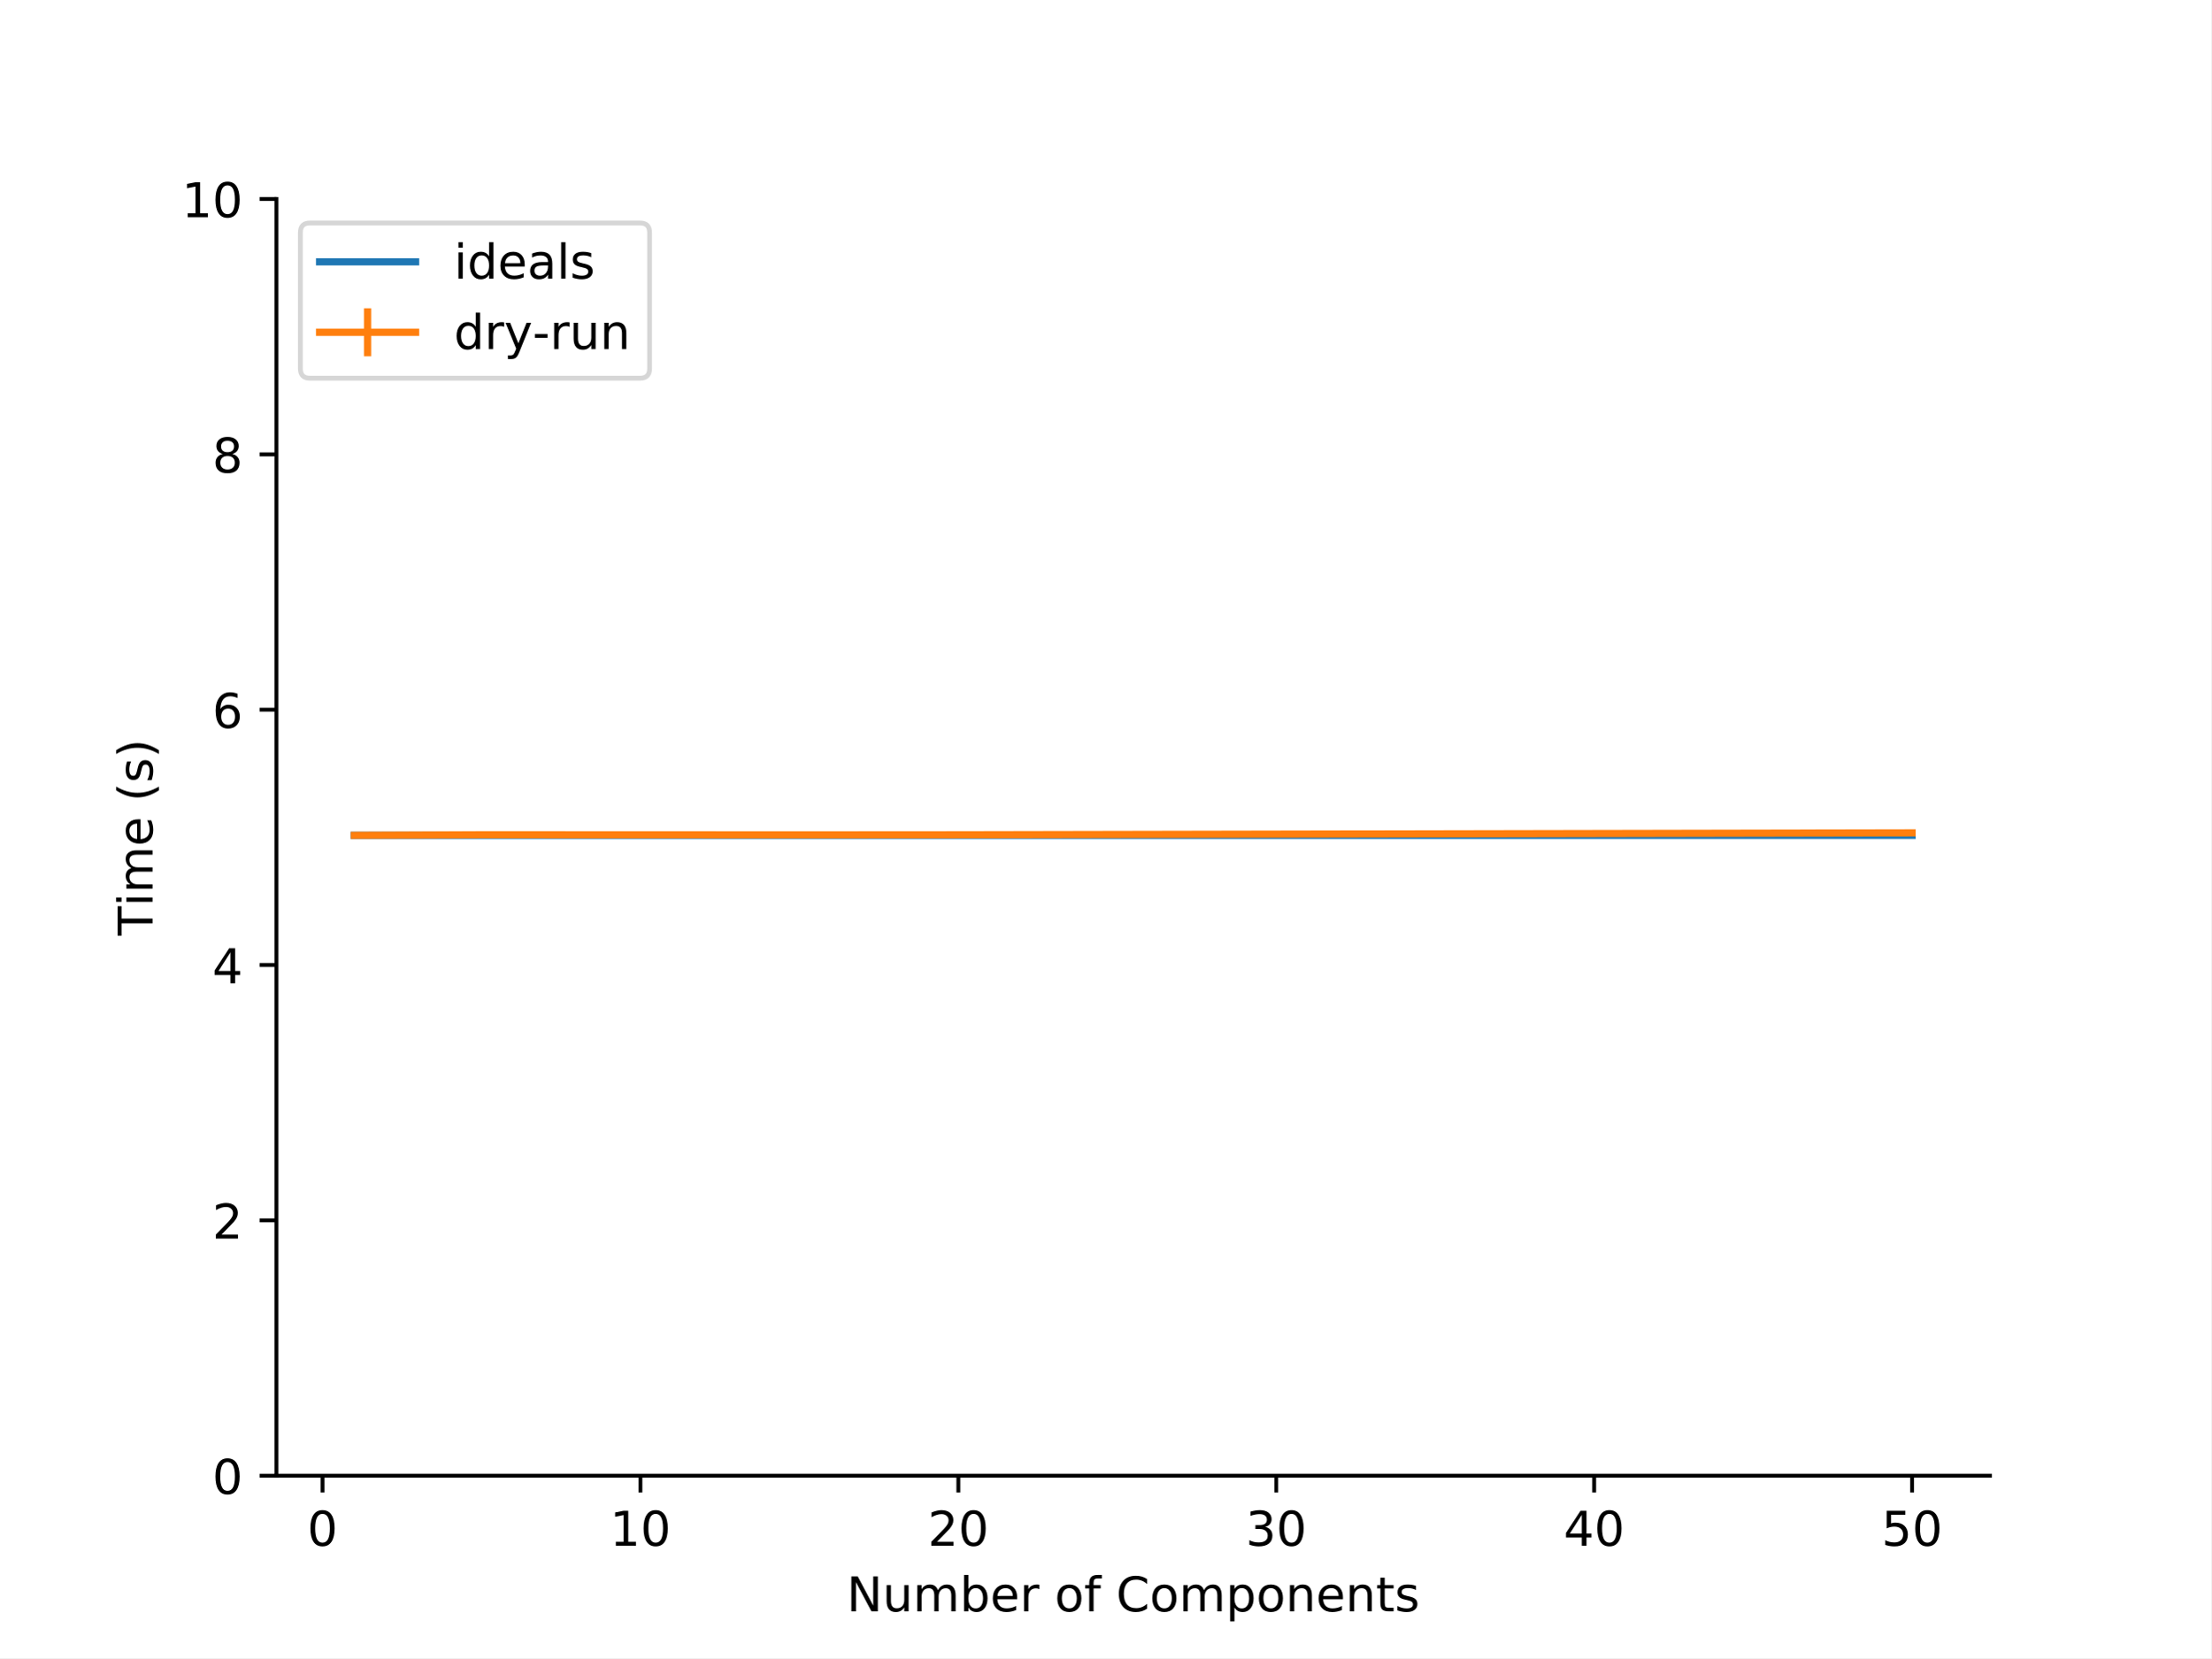
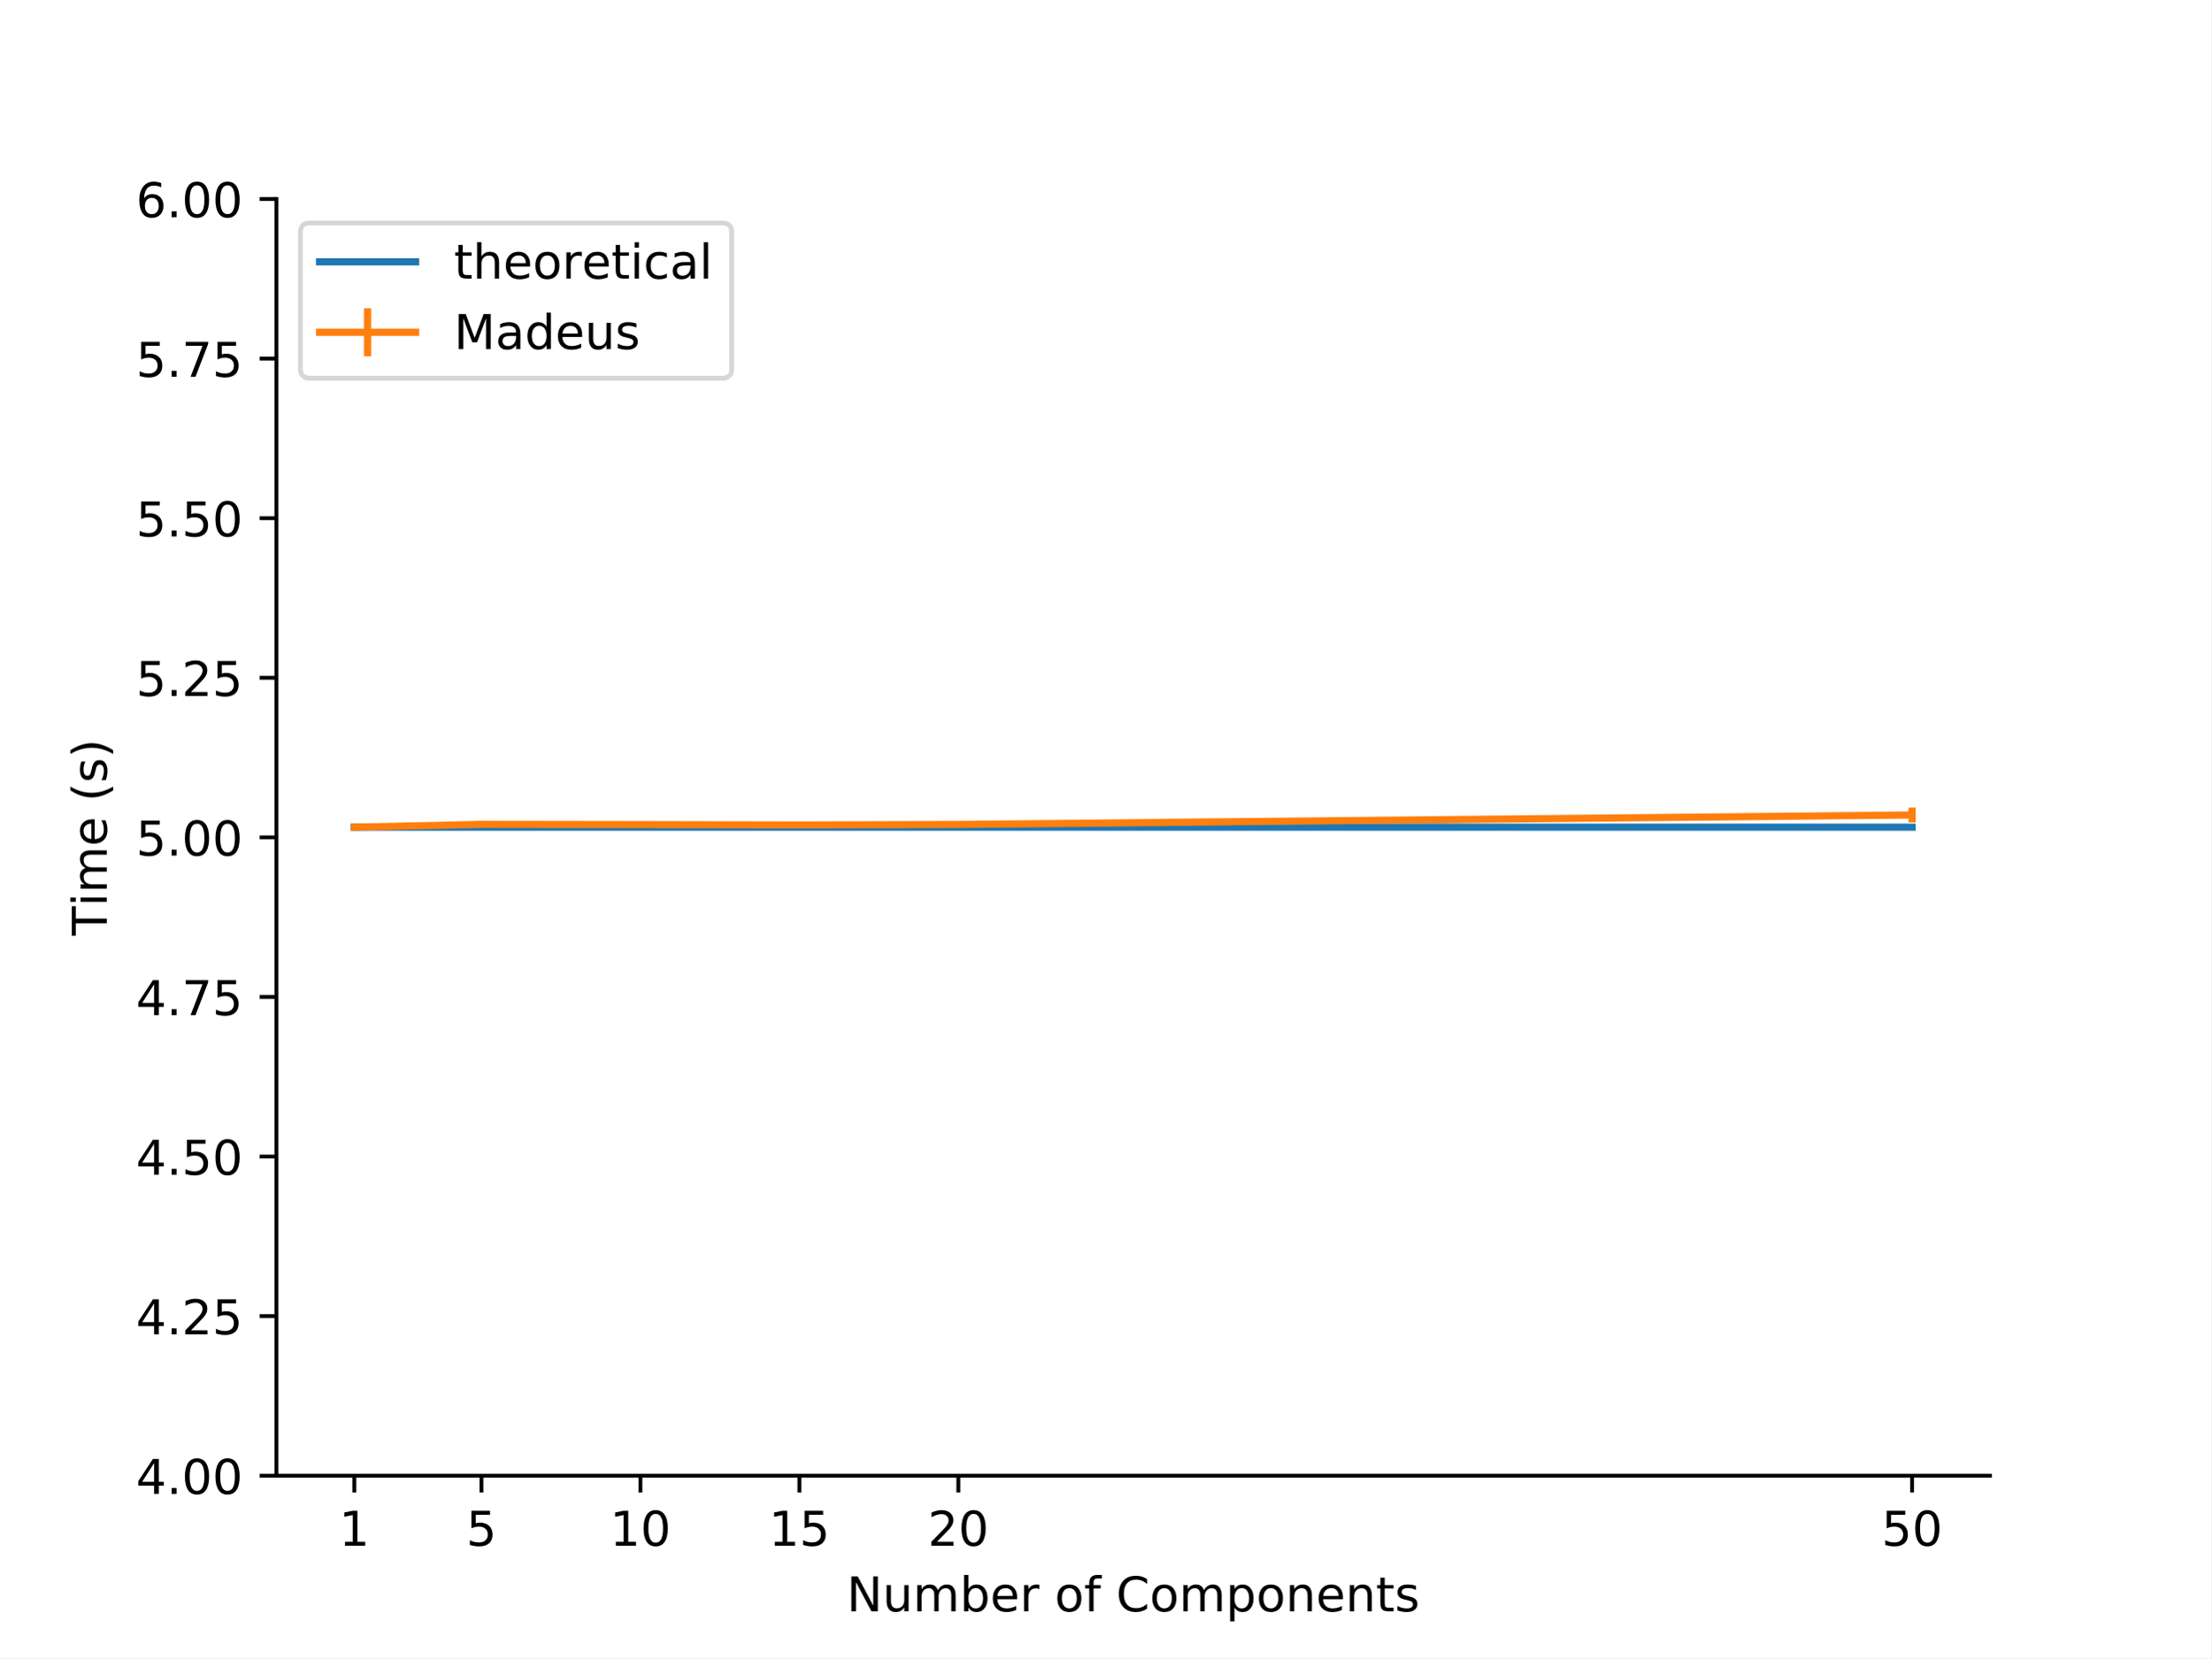
<svg xmlns="http://www.w3.org/2000/svg" xmlns:xlink="http://www.w3.org/1999/xlink" height="345.6pt" version="1.1" viewBox="0 0 460.8 345.6" width="460.8pt">
  <defs>
    <style type="text/css">
*{stroke-linecap:butt;stroke-linejoin:round;}
  </style>
  </defs>
  <g id="figure_1">
    <g id="patch_1">
      <path d="M 0 345.6  L 460.8 345.6  L 460.8 0  L 0 0  z " style="fill:#ffffff;" />
    </g>
    <g id="axes_1">
      <g id="patch_2">
        <path d="M 57.6 307.584  L 414.72 307.584  L 414.72 41.472  L 57.6 41.472  z " style="fill:#ffffff;" />
      </g>
      <g id="matplotlib.axis_1">
        <g id="xtick_1">
          <g id="line2d_1">
            <defs>
-               <path d="M 0 0  L 0 3.5  " id="mac44744659" style="stroke:#000000;stroke-width:0.8;" />
-             </defs>
-             <g>
-               <use style="stroke:#000000;stroke-width:0.8;" x="67.207" xlink:href="#mac44744659" y="307.584" />
+               <path d="M 0 0  L 0 3.5  " id="m9efa663e7c" style="stroke:#000000;stroke-width:0.8;" />
+             </defs>
+             <g>
+               <use style="stroke:#000000;stroke-width:0.8;" x="73.833" xlink:href="#m9efa663e7c" y="307.584" />
            </g>
          </g>
          <g id="text_1">
            <defs>
-               <path d="M 31.781 66.406  Q 24.172 66.406 20.328 58.906  Q 16.5 51.422 16.5 36.375  Q 16.5 21.391 20.328 13.891  Q 24.172 6.391 31.781 6.391  Q 39.453 6.391 43.281 13.891  Q 47.125 21.391 47.125 36.375  Q 47.125 51.422 43.281 58.906  Q 39.453 66.406 31.781 66.406  z M 31.781 74.219  Q 44.047 74.219 50.516 64.516  Q 56.984 54.828 56.984 36.375  Q 56.984 17.969 50.516 8.266  Q 44.047 -1.422 31.781 -1.422  Q 19.531 -1.422 13.062 8.266  Q 6.594 17.969 6.594 36.375  Q 6.594 54.828 13.062 64.516  Q 19.531 74.219 31.781 74.219  z " id="DejaVuSans-48" />
-             </defs>
-             <g transform="translate(64.02587 322.1824)scale(0.1 -0.1)">
-               <use xlink:href="#DejaVuSans-48" />
+               <path d="M 12.406 8.297  L 28.516 8.297  L 28.516 63.922  L 10.984 60.406  L 10.984 69.391  L 28.422 72.906  L 38.281 72.906  L 38.281 8.297  L 54.391 8.297  L 54.391 0  L 12.406 0  z " id="DejaVuSans-49" />
+             </defs>
+             <g transform="translate(70.65148 322.1824)scale(0.1 -0.1)">
+               <use xlink:href="#DejaVuSans-49" />
            </g>
          </g>
        </g>
        <g id="xtick_2">
          <g id="line2d_2">
            <g>
-               <use style="stroke:#000000;stroke-width:0.8;" x="133.463" xlink:href="#mac44744659" y="307.584" />
+               <use style="stroke:#000000;stroke-width:0.8;" x="100.335" xlink:href="#m9efa663e7c" y="307.584" />
            </g>
          </g>
          <g id="text_2">
            <defs>
-               <path d="M 12.406 8.297  L 28.516 8.297  L 28.516 63.922  L 10.984 60.406  L 10.984 69.391  L 28.422 72.906  L 38.281 72.906  L 38.281 8.297  L 54.391 8.297  L 54.391 0  L 12.406 0  z " id="DejaVuSans-49" />
+               <path d="M 10.797 72.906  L 49.516 72.906  L 49.516 64.594  L 19.828 64.594  L 19.828 46.734  Q 21.969 47.469 24.109 47.828  Q 26.266 48.188 28.422 48.188  Q 40.625 48.188 47.75 41.5  Q 54.891 34.812 54.891 23.391  Q 54.891 11.625 47.562 5.094  Q 40.234 -1.422 26.906 -1.422  Q 22.312 -1.422 17.547 -0.641  Q 12.797 0.141 7.719 1.703  L 7.719 11.625  Q 12.109 9.234 16.797 8.062  Q 21.484 6.891 26.703 6.891  Q 35.156 6.891 40.078 11.328  Q 45.016 15.766 45.016 23.391  Q 45.016 31 40.078 35.438  Q 35.156 39.891 26.703 39.891  Q 22.75 39.891 18.812 39.016  Q 14.891 38.141 10.797 36.281  z " id="DejaVuSans-53" />
+             </defs>
+             <g transform="translate(97.15389 322.1824)scale(0.1 -0.1)">
+               <use xlink:href="#DejaVuSans-53" />
+             </g>
+           </g>
+         </g>
+         <g id="xtick_3">
+           <g id="line2d_3">
+             <g>
+               <use style="stroke:#000000;stroke-width:0.8;" x="133.463" xlink:href="#m9efa663e7c" y="307.584" />
+             </g>
+           </g>
+           <g id="text_3">
+             <defs>
+               <path d="M 31.781 66.406  Q 24.172 66.406 20.328 58.906  Q 16.5 51.422 16.5 36.375  Q 16.5 21.391 20.328 13.891  Q 24.172 6.391 31.781 6.391  Q 39.453 6.391 43.281 13.891  Q 47.125 21.391 47.125 36.375  Q 47.125 51.422 43.281 58.906  Q 39.453 66.406 31.781 66.406  z M 31.781 74.219  Q 44.047 74.219 50.516 64.516  Q 56.984 54.828 56.984 36.375  Q 56.984 17.969 50.516 8.266  Q 44.047 -1.422 31.781 -1.422  Q 19.531 -1.422 13.062 8.266  Q 6.594 17.969 6.594 36.375  Q 6.594 54.828 13.062 64.516  Q 19.531 74.219 31.781 74.219  z " id="DejaVuSans-48" />
            </defs>
            <g transform="translate(127.1007 322.1824)scale(0.1 -0.1)">
              <use xlink:href="#DejaVuSans-49" />
              <use x="63.623" xlink:href="#DejaVuSans-48" />
            </g>
          </g>
        </g>
-         <g id="xtick_3">
-           <g id="line2d_3">
-             <g>
-               <use style="stroke:#000000;stroke-width:0.8;" x="199.719" xlink:href="#mac44744659" y="307.584" />
-             </g>
-           </g>
-           <g id="text_3">
+         <g id="xtick_4">
+           <g id="line2d_4">
+             <g>
+               <use style="stroke:#000000;stroke-width:0.8;" x="166.591" xlink:href="#m9efa663e7c" y="307.584" />
+             </g>
+           </g>
+           <g id="text_4">
+             <g transform="translate(160.2287 322.1824)scale(0.1 -0.1)">
+               <use xlink:href="#DejaVuSans-49" />
+               <use x="63.623" xlink:href="#DejaVuSans-53" />
+             </g>
+           </g>
+         </g>
+         <g id="xtick_5">
+           <g id="line2d_5">
+             <g>
+               <use style="stroke:#000000;stroke-width:0.8;" x="199.719" xlink:href="#m9efa663e7c" y="307.584" />
+             </g>
+           </g>
+           <g id="text_5">
            <defs>
              <path d="M 19.188 8.297  L 53.609 8.297  L 53.609 0  L 7.328 0  L 7.328 8.297  Q 12.938 14.109 22.625 23.891  Q 32.328 33.688 34.812 36.531  Q 39.547 41.844 41.422 45.531  Q 43.312 49.219 43.312 52.781  Q 43.312 58.594 39.234 62.25  Q 35.156 65.922 28.609 65.922  Q 23.969 65.922 18.812 64.312  Q 13.672 62.703 7.812 59.422  L 7.812 69.391  Q 13.766 71.781 18.938 73  Q 24.125 74.219 28.422 74.219  Q 39.75 74.219 46.484 68.547  Q 53.219 62.891 53.219 53.422  Q 53.219 48.922 51.531 44.891  Q 49.859 40.875 45.406 35.406  Q 44.188 33.984 37.641 27.219  Q 31.109 20.453 19.188 8.297  z " id="DejaVuSans-50" />
            </defs>
            <g transform="translate(193.3567 322.1824)scale(0.1 -0.1)">
              <use xlink:href="#DejaVuSans-50" />
              <use x="63.623" xlink:href="#DejaVuSans-48" />
            </g>
          </g>
        </g>
-         <g id="xtick_4">
-           <g id="line2d_4">
-             <g>
-               <use style="stroke:#000000;stroke-width:0.8;" x="265.975" xlink:href="#mac44744659" y="307.584" />
-             </g>
-           </g>
-           <g id="text_4">
-             <defs>
-               <path d="M 40.578 39.312  Q 47.656 37.797 51.625 33  Q 55.609 28.219 55.609 21.188  Q 55.609 10.406 48.188 4.484  Q 40.766 -1.422 27.094 -1.422  Q 22.516 -1.422 17.656 -0.516  Q 12.797 0.391 7.625 2.203  L 7.625 11.719  Q 11.719 9.328 16.594 8.109  Q 21.484 6.891 26.812 6.891  Q 36.078 6.891 40.938 10.547  Q 45.797 14.203 45.797 21.188  Q 45.797 27.641 41.281 31.266  Q 36.766 34.906 28.719 34.906  L 20.219 34.906  L 20.219 43.016  L 29.109 43.016  Q 36.375 43.016 40.234 45.922  Q 44.094 48.828 44.094 54.297  Q 44.094 59.906 40.109 62.906  Q 36.141 65.922 28.719 65.922  Q 24.656 65.922 20.016 65.031  Q 15.375 64.156 9.812 62.312  L 9.812 71.094  Q 15.438 72.656 20.344 73.438  Q 25.25 74.219 29.594 74.219  Q 40.828 74.219 47.359 69.109  Q 53.906 64.016 53.906 55.328  Q 53.906 49.266 50.438 45.094  Q 46.969 40.922 40.578 39.312  z " id="DejaVuSans-51" />
-             </defs>
-             <g transform="translate(259.6127 322.1824)scale(0.1 -0.1)">
-               <use xlink:href="#DejaVuSans-51" />
-               <use x="63.623" xlink:href="#DejaVuSans-48" />
-             </g>
-           </g>
-         </g>
-         <g id="xtick_5">
-           <g id="line2d_5">
-             <g>
-               <use style="stroke:#000000;stroke-width:0.8;" x="332.231" xlink:href="#mac44744659" y="307.584" />
-             </g>
-           </g>
-           <g id="text_5">
-             <defs>
-               <path d="M 37.797 64.312  L 12.891 25.391  L 37.797 25.391  z M 35.203 72.906  L 47.609 72.906  L 47.609 25.391  L 58.016 25.391  L 58.016 17.188  L 47.609 17.188  L 47.609 0  L 37.797 0  L 37.797 17.188  L 4.891 17.188  L 4.891 26.703  z " id="DejaVuSans-52" />
-             </defs>
-             <g transform="translate(325.8687 322.1824)scale(0.1 -0.1)">
-               <use xlink:href="#DejaVuSans-52" />
-               <use x="63.623" xlink:href="#DejaVuSans-48" />
-             </g>
-           </g>
-         </g>
        <g id="xtick_6">
          <g id="line2d_6">
            <g>
-               <use style="stroke:#000000;stroke-width:0.8;" x="398.487" xlink:href="#mac44744659" y="307.584" />
+               <use style="stroke:#000000;stroke-width:0.8;" x="398.487" xlink:href="#m9efa663e7c" y="307.584" />
            </g>
          </g>
          <g id="text_6">
-             <defs>
-               <path d="M 10.797 72.906  L 49.516 72.906  L 49.516 64.594  L 19.828 64.594  L 19.828 46.734  Q 21.969 47.469 24.109 47.828  Q 26.266 48.188 28.422 48.188  Q 40.625 48.188 47.75 41.5  Q 54.891 34.812 54.891 23.391  Q 54.891 11.625 47.562 5.094  Q 40.234 -1.422 26.906 -1.422  Q 22.312 -1.422 17.547 -0.641  Q 12.797 0.141 7.719 1.703  L 7.719 11.625  Q 12.109 9.234 16.797 8.062  Q 21.484 6.891 26.703 6.891  Q 35.156 6.891 40.078 11.328  Q 45.016 15.766 45.016 23.391  Q 45.016 31 40.078 35.438  Q 35.156 39.891 26.703 39.891  Q 22.75 39.891 18.812 39.016  Q 14.891 38.141 10.797 36.281  z " id="DejaVuSans-53" />
-             </defs>
            <g transform="translate(392.1248 322.1824)scale(0.1 -0.1)">
              <use xlink:href="#DejaVuSans-53" />
              <use x="63.623" xlink:href="#DejaVuSans-48" />
            </g>
          </g>
        </g>
        <g id="text_7">
          <defs>
            <path d="M 9.812 72.906  L 23.094 72.906  L 55.422 11.922  L 55.422 72.906  L 64.984 72.906  L 64.984 0  L 51.703 0  L 19.391 60.984  L 19.391 0  L 9.812 0  z " id="DejaVuSans-78" />
            <path d="M 8.5 21.578  L 8.5 54.688  L 17.484 54.688  L 17.484 21.922  Q 17.484 14.156 20.5 10.266  Q 23.531 6.391 29.594 6.391  Q 36.859 6.391 41.078 11.031  Q 45.312 15.672 45.312 23.688  L 45.312 54.688  L 54.297 54.688  L 54.297 0  L 45.312 0  L 45.312 8.406  Q 42.047 3.422 37.719 1  Q 33.406 -1.422 27.688 -1.422  Q 18.266 -1.422 13.375 4.438  Q 8.5 10.297 8.5 21.578  z M 31.109 56  z " id="DejaVuSans-117" />
            <path d="M 52 44.188  Q 55.375 50.25 60.062 53.125  Q 64.75 56 71.094 56  Q 79.641 56 84.281 50.016  Q 88.922 44.047 88.922 33.016  L 88.922 0  L 79.891 0  L 79.891 32.719  Q 79.891 40.578 77.094 44.375  Q 74.312 48.188 68.609 48.188  Q 61.625 48.188 57.562 43.547  Q 53.516 38.922 53.516 30.906  L 53.516 0  L 44.484 0  L 44.484 32.719  Q 44.484 40.625 41.703 44.406  Q 38.922 48.188 33.109 48.188  Q 26.219 48.188 22.156 43.531  Q 18.109 38.875 18.109 30.906  L 18.109 0  L 9.078 0  L 9.078 54.688  L 18.109 54.688  L 18.109 46.188  Q 21.188 51.219 25.484 53.609  Q 29.781 56 35.688 56  Q 41.656 56 45.828 52.969  Q 50 49.953 52 44.188  z " id="DejaVuSans-109" />
            <path d="M 48.688 27.297  Q 48.688 37.203 44.609 42.844  Q 40.531 48.484 33.406 48.484  Q 26.266 48.484 22.188 42.844  Q 18.109 37.203 18.109 27.297  Q 18.109 17.391 22.188 11.75  Q 26.266 6.109 33.406 6.109  Q 40.531 6.109 44.609 11.75  Q 48.688 17.391 48.688 27.297  z M 18.109 46.391  Q 20.953 51.266 25.266 53.625  Q 29.594 56 35.594 56  Q 45.562 56 51.781 48.094  Q 58.016 40.188 58.016 27.297  Q 58.016 14.406 51.781 6.484  Q 45.562 -1.422 35.594 -1.422  Q 29.594 -1.422 25.266 0.953  Q 20.953 3.328 18.109 8.203  L 18.109 0  L 9.078 0  L 9.078 75.984  L 18.109 75.984  z " id="DejaVuSans-98" />
            <path d="M 56.203 29.594  L 56.203 25.203  L 14.891 25.203  Q 15.484 15.922 20.484 11.062  Q 25.484 6.203 34.422 6.203  Q 39.594 6.203 44.453 7.469  Q 49.312 8.734 54.109 11.281  L 54.109 2.781  Q 49.266 0.734 44.188 -0.344  Q 39.109 -1.422 33.891 -1.422  Q 20.797 -1.422 13.156 6.188  Q 5.516 13.812 5.516 26.812  Q 5.516 40.234 12.766 48.109  Q 20.016 56 32.328 56  Q 43.359 56 49.781 48.891  Q 56.203 41.797 56.203 29.594  z M 47.219 32.234  Q 47.125 39.594 43.094 43.984  Q 39.062 48.391 32.422 48.391  Q 24.906 48.391 20.391 44.141  Q 15.875 39.891 15.188 32.172  z " id="DejaVuSans-101" />
            <path d="M 41.109 46.297  Q 39.594 47.172 37.812 47.578  Q 36.031 48 33.891 48  Q 26.266 48 22.188 43.047  Q 18.109 38.094 18.109 28.812  L 18.109 0  L 9.078 0  L 9.078 54.688  L 18.109 54.688  L 18.109 46.188  Q 20.953 51.172 25.484 53.578  Q 30.031 56 36.531 56  Q 37.453 56 38.578 55.875  Q 39.703 55.766 41.062 55.516  z " id="DejaVuSans-114" />
            <path id="DejaVuSans-32" />
            <path d="M 30.609 48.391  Q 23.391 48.391 19.188 42.75  Q 14.984 37.109 14.984 27.297  Q 14.984 17.484 19.156 11.844  Q 23.344 6.203 30.609 6.203  Q 37.797 6.203 41.984 11.859  Q 46.188 17.531 46.188 27.297  Q 46.188 37.016 41.984 42.703  Q 37.797 48.391 30.609 48.391  z M 30.609 56  Q 42.328 56 49.016 48.375  Q 55.719 40.766 55.719 27.297  Q 55.719 13.875 49.016 6.219  Q 42.328 -1.422 30.609 -1.422  Q 18.844 -1.422 12.172 6.219  Q 5.516 13.875 5.516 27.297  Q 5.516 40.766 12.172 48.375  Q 18.844 56 30.609 56  z " id="DejaVuSans-111" />
            <path d="M 37.109 75.984  L 37.109 68.5  L 28.516 68.5  Q 23.688 68.5 21.797 66.547  Q 19.922 64.594 19.922 59.516  L 19.922 54.688  L 34.719 54.688  L 34.719 47.703  L 19.922 47.703  L 19.922 0  L 10.891 0  L 10.891 47.703  L 2.297 47.703  L 2.297 54.688  L 10.891 54.688  L 10.891 58.5  Q 10.891 67.625 15.141 71.797  Q 19.391 75.984 28.609 75.984  z " id="DejaVuSans-102" />
            <path d="M 64.406 67.281  L 64.406 56.891  Q 59.422 61.531 53.781 63.812  Q 48.141 66.109 41.797 66.109  Q 29.297 66.109 22.656 58.469  Q 16.016 50.828 16.016 36.375  Q 16.016 21.969 22.656 14.328  Q 29.297 6.688 41.797 6.688  Q 48.141 6.688 53.781 8.984  Q 59.422 11.281 64.406 15.922  L 64.406 5.609  Q 59.234 2.094 53.438 0.328  Q 47.656 -1.422 41.219 -1.422  Q 24.656 -1.422 15.125 8.703  Q 5.609 18.844 5.609 36.375  Q 5.609 53.953 15.125 64.078  Q 24.656 74.219 41.219 74.219  Q 47.75 74.219 53.531 72.484  Q 59.328 70.75 64.406 67.281  z " id="DejaVuSans-67" />
            <path d="M 18.109 8.203  L 18.109 -20.797  L 9.078 -20.797  L 9.078 54.688  L 18.109 54.688  L 18.109 46.391  Q 20.953 51.266 25.266 53.625  Q 29.594 56 35.594 56  Q 45.562 56 51.781 48.094  Q 58.016 40.188 58.016 27.297  Q 58.016 14.406 51.781 6.484  Q 45.562 -1.422 35.594 -1.422  Q 29.594 -1.422 25.266 0.953  Q 20.953 3.328 18.109 8.203  z M 48.688 27.297  Q 48.688 37.203 44.609 42.844  Q 40.531 48.484 33.406 48.484  Q 26.266 48.484 22.188 42.844  Q 18.109 37.203 18.109 27.297  Q 18.109 17.391 22.188 11.75  Q 26.266 6.109 33.406 6.109  Q 40.531 6.109 44.609 11.75  Q 48.688 17.391 48.688 27.297  z " id="DejaVuSans-112" />
            <path d="M 54.891 33.016  L 54.891 0  L 45.906 0  L 45.906 32.719  Q 45.906 40.484 42.875 44.328  Q 39.844 48.188 33.797 48.188  Q 26.516 48.188 22.312 43.547  Q 18.109 38.922 18.109 30.906  L 18.109 0  L 9.078 0  L 9.078 54.688  L 18.109 54.688  L 18.109 46.188  Q 21.344 51.125 25.703 53.562  Q 30.078 56 35.797 56  Q 45.219 56 50.047 50.172  Q 54.891 44.344 54.891 33.016  z " id="DejaVuSans-110" />
            <path d="M 18.312 70.219  L 18.312 54.688  L 36.812 54.688  L 36.812 47.703  L 18.312 47.703  L 18.312 18.016  Q 18.312 11.328 20.141 9.422  Q 21.969 7.516 27.594 7.516  L 36.812 7.516  L 36.812 0  L 27.594 0  Q 17.188 0 13.234 3.875  Q 9.281 7.766 9.281 18.016  L 9.281 47.703  L 2.688 47.703  L 2.688 54.688  L 9.281 54.688  L 9.281 70.219  z " id="DejaVuSans-116" />
            <path d="M 44.281 53.078  L 44.281 44.578  Q 40.484 46.531 36.375 47.5  Q 32.281 48.484 27.875 48.484  Q 21.188 48.484 17.844 46.438  Q 14.5 44.391 14.5 40.281  Q 14.5 37.156 16.891 35.375  Q 19.281 33.594 26.516 31.984  L 29.594 31.297  Q 39.156 29.25 43.188 25.516  Q 47.219 21.781 47.219 15.094  Q 47.219 7.469 41.188 3.016  Q 35.156 -1.422 24.609 -1.422  Q 20.219 -1.422 15.453 -0.562  Q 10.688 0.297 5.422 2  L 5.422 11.281  Q 10.406 8.688 15.234 7.391  Q 20.062 6.109 24.812 6.109  Q 31.156 6.109 34.562 8.281  Q 37.984 10.453 37.984 14.406  Q 37.984 18.062 35.516 20.016  Q 33.062 21.969 24.703 23.781  L 21.578 24.516  Q 13.234 26.266 9.516 29.906  Q 5.812 33.547 5.812 39.891  Q 5.812 47.609 11.281 51.797  Q 16.75 56 26.812 56  Q 31.781 56 36.172 55.266  Q 40.578 54.547 44.281 53.078  z " id="DejaVuSans-115" />
          </defs>
          <g transform="translate(176.4428 335.8606)scale(0.1 -0.1)">
            <use xlink:href="#DejaVuSans-78" />
            <use x="74.805" xlink:href="#DejaVuSans-117" />
            <use x="138.184" xlink:href="#DejaVuSans-109" />
            <use x="235.596" xlink:href="#DejaVuSans-98" />
            <use x="299.072" xlink:href="#DejaVuSans-101" />
            <use x="360.596" xlink:href="#DejaVuSans-114" />
            <use x="401.709" xlink:href="#DejaVuSans-32" />
            <use x="433.496" xlink:href="#DejaVuSans-111" />
            <use x="494.678" xlink:href="#DejaVuSans-102" />
            <use x="529.883" xlink:href="#DejaVuSans-32" />
            <use x="561.67" xlink:href="#DejaVuSans-67" />
            <use x="631.494" xlink:href="#DejaVuSans-111" />
            <use x="692.676" xlink:href="#DejaVuSans-109" />
            <use x="790.088" xlink:href="#DejaVuSans-112" />
            <use x="853.564" xlink:href="#DejaVuSans-111" />
            <use x="914.746" xlink:href="#DejaVuSans-110" />
            <use x="978.125" xlink:href="#DejaVuSans-101" />
            <use x="1039.648" xlink:href="#DejaVuSans-110" />
            <use x="1103.027" xlink:href="#DejaVuSans-116" />
            <use x="1142.236" xlink:href="#DejaVuSans-115" />
          </g>
        </g>
      </g>
      <g id="matplotlib.axis_2">
        <g id="ytick_1">
          <g id="line2d_7">
            <defs>
-               <path d="M 0 0  L -3.5 0  " id="m81f0f246f4" style="stroke:#000000;stroke-width:0.8;" />
-             </defs>
-             <g>
-               <use style="stroke:#000000;stroke-width:0.8;" x="57.6" xlink:href="#m81f0f246f4" y="307.584" />
+               <path d="M 0 0  L -3.5 0  " id="m19ed46ef14" style="stroke:#000000;stroke-width:0.8;" />
+             </defs>
+             <g>
+               <use style="stroke:#000000;stroke-width:0.8;" x="57.6" xlink:href="#m19ed46ef14" y="307.584" />
            </g>
          </g>
          <g id="text_8">
-             <g transform="translate(44.2375 311.3832)scale(0.1 -0.1)">
-               <use xlink:href="#DejaVuSans-48" />
+             <defs>
+               <path d="M 37.797 64.312  L 12.891 25.391  L 37.797 25.391  z M 35.203 72.906  L 47.609 72.906  L 47.609 25.391  L 58.016 25.391  L 58.016 17.188  L 47.609 17.188  L 47.609 0  L 37.797 0  L 37.797 17.188  L 4.891 17.188  L 4.891 26.703  z " id="DejaVuSans-52" />
+               <path d="M 10.688 12.406  L 21 12.406  L 21 0  L 10.688 0  z " id="DejaVuSans-46" />
+             </defs>
+             <g transform="translate(28.33438 311.3832)scale(0.1 -0.1)">
+               <use xlink:href="#DejaVuSans-52" />
+               <use x="63.623" xlink:href="#DejaVuSans-46" />
+               <use x="95.41" xlink:href="#DejaVuSans-48" />
+               <use x="159.033" xlink:href="#DejaVuSans-48" />
            </g>
          </g>
        </g>
        <g id="ytick_2">
          <g id="line2d_8">
            <g>
-               <use style="stroke:#000000;stroke-width:0.8;" x="57.6" xlink:href="#m81f0f246f4" y="254.362" />
+               <use style="stroke:#000000;stroke-width:0.8;" x="57.6" xlink:href="#m19ed46ef14" y="274.32" />
            </g>
          </g>
          <g id="text_9">
-             <g transform="translate(44.2375 258.1608)scale(0.1 -0.1)">
-               <use xlink:href="#DejaVuSans-50" />
+             <g transform="translate(28.33438 278.1192)scale(0.1 -0.1)">
+               <use xlink:href="#DejaVuSans-52" />
+               <use x="63.623" xlink:href="#DejaVuSans-46" />
+               <use x="95.41" xlink:href="#DejaVuSans-50" />
+               <use x="159.033" xlink:href="#DejaVuSans-53" />
            </g>
          </g>
        </g>
        <g id="ytick_3">
          <g id="line2d_9">
            <g>
-               <use style="stroke:#000000;stroke-width:0.8;" x="57.6" xlink:href="#m81f0f246f4" y="201.139" />
+               <use style="stroke:#000000;stroke-width:0.8;" x="57.6" xlink:href="#m19ed46ef14" y="241.056" />
            </g>
          </g>
          <g id="text_10">
-             <g transform="translate(44.2375 204.9384)scale(0.1 -0.1)">
+             <g transform="translate(28.33438 244.8552)scale(0.1 -0.1)">
              <use xlink:href="#DejaVuSans-52" />
+               <use x="63.623" xlink:href="#DejaVuSans-46" />
+               <use x="95.41" xlink:href="#DejaVuSans-53" />
+               <use x="159.033" xlink:href="#DejaVuSans-48" />
            </g>
          </g>
        </g>
        <g id="ytick_4">
          <g id="line2d_10">
            <g>
-               <use style="stroke:#000000;stroke-width:0.8;" x="57.6" xlink:href="#m81f0f246f4" y="147.917" />
+               <use style="stroke:#000000;stroke-width:0.8;" x="57.6" xlink:href="#m19ed46ef14" y="207.792" />
            </g>
          </g>
          <g id="text_11">
            <defs>
-               <path d="M 33.016 40.375  Q 26.375 40.375 22.484 35.828  Q 18.609 31.297 18.609 23.391  Q 18.609 15.531 22.484 10.953  Q 26.375 6.391 33.016 6.391  Q 39.656 6.391 43.531 10.953  Q 47.406 15.531 47.406 23.391  Q 47.406 31.297 43.531 35.828  Q 39.656 40.375 33.016 40.375  z M 52.594 71.297  L 52.594 62.312  Q 48.875 64.062 45.094 64.984  Q 41.312 65.922 37.594 65.922  Q 27.828 65.922 22.672 59.328  Q 17.531 52.734 16.797 39.406  Q 19.672 43.656 24.016 45.922  Q 28.375 48.188 33.594 48.188  Q 44.578 48.188 50.953 41.516  Q 57.328 34.859 57.328 23.391  Q 57.328 12.156 50.688 5.359  Q 44.047 -1.422 33.016 -1.422  Q 20.359 -1.422 13.672 8.266  Q 6.984 17.969 6.984 36.375  Q 6.984 53.656 15.188 63.938  Q 23.391 74.219 37.203 74.219  Q 40.922 74.219 44.703 73.484  Q 48.484 72.75 52.594 71.297  z " id="DejaVuSans-54" />
-             </defs>
-             <g transform="translate(44.2375 151.716)scale(0.1 -0.1)">
-               <use xlink:href="#DejaVuSans-54" />
+               <path d="M 8.203 72.906  L 55.078 72.906  L 55.078 68.703  L 28.609 0  L 18.312 0  L 43.219 64.594  L 8.203 64.594  z " id="DejaVuSans-55" />
+             </defs>
+             <g transform="translate(28.33438 211.5912)scale(0.1 -0.1)">
+               <use xlink:href="#DejaVuSans-52" />
+               <use x="63.623" xlink:href="#DejaVuSans-46" />
+               <use x="95.41" xlink:href="#DejaVuSans-55" />
+               <use x="159.033" xlink:href="#DejaVuSans-53" />
            </g>
          </g>
        </g>
        <g id="ytick_5">
          <g id="line2d_11">
            <g>
-               <use style="stroke:#000000;stroke-width:0.8;" x="57.6" xlink:href="#m81f0f246f4" y="94.694" />
+               <use style="stroke:#000000;stroke-width:0.8;" x="57.6" xlink:href="#m19ed46ef14" y="174.528" />
            </g>
          </g>
          <g id="text_12">
-             <defs>
-               <path d="M 31.781 34.625  Q 24.75 34.625 20.719 30.859  Q 16.703 27.094 16.703 20.516  Q 16.703 13.922 20.719 10.156  Q 24.75 6.391 31.781 6.391  Q 38.812 6.391 42.859 10.172  Q 46.922 13.969 46.922 20.516  Q 46.922 27.094 42.891 30.859  Q 38.875 34.625 31.781 34.625  z M 21.922 38.812  Q 15.578 40.375 12.031 44.719  Q 8.5 49.078 8.5 55.328  Q 8.5 64.062 14.719 69.141  Q 20.953 74.219 31.781 74.219  Q 42.672 74.219 48.875 69.141  Q 55.078 64.062 55.078 55.328  Q 55.078 49.078 51.531 44.719  Q 48 40.375 41.703 38.812  Q 48.828 37.156 52.797 32.312  Q 56.781 27.484 56.781 20.516  Q 56.781 9.906 50.312 4.234  Q 43.844 -1.422 31.781 -1.422  Q 19.734 -1.422 13.25 4.234  Q 6.781 9.906 6.781 20.516  Q 6.781 27.484 10.781 32.312  Q 14.797 37.156 21.922 38.812  z M 18.312 54.391  Q 18.312 48.734 21.844 45.562  Q 25.391 42.391 31.781 42.391  Q 38.141 42.391 41.719 45.562  Q 45.312 48.734 45.312 54.391  Q 45.312 60.062 41.719 63.234  Q 38.141 66.406 31.781 66.406  Q 25.391 66.406 21.844 63.234  Q 18.312 60.062 18.312 54.391  z " id="DejaVuSans-56" />
-             </defs>
-             <g transform="translate(44.2375 98.49362)scale(0.1 -0.1)">
-               <use xlink:href="#DejaVuSans-56" />
+             <g transform="translate(28.33438 178.3272)scale(0.1 -0.1)">
+               <use xlink:href="#DejaVuSans-53" />
+               <use x="63.623" xlink:href="#DejaVuSans-46" />
+               <use x="95.41" xlink:href="#DejaVuSans-48" />
+               <use x="159.033" xlink:href="#DejaVuSans-48" />
            </g>
          </g>
        </g>
        <g id="ytick_6">
          <g id="line2d_12">
            <g>
-               <use style="stroke:#000000;stroke-width:0.8;" x="57.6" xlink:href="#m81f0f246f4" y="41.472" />
+               <use style="stroke:#000000;stroke-width:0.8;" x="57.6" xlink:href="#m19ed46ef14" y="141.264" />
            </g>
          </g>
          <g id="text_13">
-             <g transform="translate(37.875 45.27122)scale(0.1 -0.1)">
-               <use xlink:href="#DejaVuSans-49" />
-               <use x="63.623" xlink:href="#DejaVuSans-48" />
-             </g>
-           </g>
-         </g>
-         <g id="text_14">
+             <g transform="translate(28.33438 145.0632)scale(0.1 -0.1)">
+               <use xlink:href="#DejaVuSans-53" />
+               <use x="63.623" xlink:href="#DejaVuSans-46" />
+               <use x="95.41" xlink:href="#DejaVuSans-50" />
+               <use x="159.033" xlink:href="#DejaVuSans-53" />
+             </g>
+           </g>
+         </g>
+         <g id="ytick_7">
+           <g id="line2d_13">
+             <g>
+               <use style="stroke:#000000;stroke-width:0.8;" x="57.6" xlink:href="#m19ed46ef14" y="108" />
+             </g>
+           </g>
+           <g id="text_14">
+             <g transform="translate(28.33438 111.7992)scale(0.1 -0.1)">
+               <use xlink:href="#DejaVuSans-53" />
+               <use x="63.623" xlink:href="#DejaVuSans-46" />
+               <use x="95.41" xlink:href="#DejaVuSans-53" />
+               <use x="159.033" xlink:href="#DejaVuSans-48" />
+             </g>
+           </g>
+         </g>
+         <g id="ytick_8">
+           <g id="line2d_14">
+             <g>
+               <use style="stroke:#000000;stroke-width:0.8;" x="57.6" xlink:href="#m19ed46ef14" y="74.736" />
+             </g>
+           </g>
+           <g id="text_15">
+             <g transform="translate(28.33438 78.53522)scale(0.1 -0.1)">
+               <use xlink:href="#DejaVuSans-53" />
+               <use x="63.623" xlink:href="#DejaVuSans-46" />
+               <use x="95.41" xlink:href="#DejaVuSans-55" />
+               <use x="159.033" xlink:href="#DejaVuSans-53" />
+             </g>
+           </g>
+         </g>
+         <g id="ytick_9">
+           <g id="line2d_15">
+             <g>
+               <use style="stroke:#000000;stroke-width:0.8;" x="57.6" xlink:href="#m19ed46ef14" y="41.472" />
+             </g>
+           </g>
+           <g id="text_16">
+             <defs>
+               <path d="M 33.016 40.375  Q 26.375 40.375 22.484 35.828  Q 18.609 31.297 18.609 23.391  Q 18.609 15.531 22.484 10.953  Q 26.375 6.391 33.016 6.391  Q 39.656 6.391 43.531 10.953  Q 47.406 15.531 47.406 23.391  Q 47.406 31.297 43.531 35.828  Q 39.656 40.375 33.016 40.375  z M 52.594 71.297  L 52.594 62.312  Q 48.875 64.062 45.094 64.984  Q 41.312 65.922 37.594 65.922  Q 27.828 65.922 22.672 59.328  Q 17.531 52.734 16.797 39.406  Q 19.672 43.656 24.016 45.922  Q 28.375 48.188 33.594 48.188  Q 44.578 48.188 50.953 41.516  Q 57.328 34.859 57.328 23.391  Q 57.328 12.156 50.688 5.359  Q 44.047 -1.422 33.016 -1.422  Q 20.359 -1.422 13.672 8.266  Q 6.984 17.969 6.984 36.375  Q 6.984 53.656 15.188 63.938  Q 23.391 74.219 37.203 74.219  Q 40.922 74.219 44.703 73.484  Q 48.484 72.75 52.594 71.297  z " id="DejaVuSans-54" />
+             </defs>
+             <g transform="translate(28.33438 45.27122)scale(0.1 -0.1)">
+               <use xlink:href="#DejaVuSans-54" />
+               <use x="63.623" xlink:href="#DejaVuSans-46" />
+               <use x="95.41" xlink:href="#DejaVuSans-48" />
+               <use x="159.033" xlink:href="#DejaVuSans-48" />
+             </g>
+           </g>
+         </g>
+         <g id="text_17">
          <defs>
            <path d="M -0.297 72.906  L 61.375 72.906  L 61.375 64.594  L 35.5 64.594  L 35.5 0  L 25.594 0  L 25.594 64.594  L -0.297 64.594  z " id="DejaVuSans-84" />
            <path d="M 9.422 54.688  L 18.406 54.688  L 18.406 0  L 9.422 0  z M 9.422 75.984  L 18.406 75.984  L 18.406 64.594  L 9.422 64.594  z " id="DejaVuSans-105" />
            <path d="M 31 75.875  Q 24.469 64.656 21.281 53.656  Q 18.109 42.672 18.109 31.391  Q 18.109 20.125 21.312 9.062  Q 24.516 -2 31 -13.188  L 23.188 -13.188  Q 15.875 -1.703 12.234 9.375  Q 8.594 20.453 8.594 31.391  Q 8.594 42.281 12.203 53.312  Q 15.828 64.359 23.188 75.875  z " id="DejaVuSans-40" />
            <path d="M 8.016 75.875  L 15.828 75.875  Q 23.141 64.359 26.781 53.312  Q 30.422 42.281 30.422 31.391  Q 30.422 20.453 26.781 9.375  Q 23.141 -1.703 15.828 -13.188  L 8.016 -13.188  Q 14.5 -2 17.703 9.062  Q 20.906 20.125 20.906 31.391  Q 20.906 42.672 17.703 53.656  Q 14.5 64.656 8.016 75.875  z " id="DejaVuSans-41" />
          </defs>
-           <g transform="translate(31.79531 195.0108)rotate(-90)scale(0.1 -0.1)">
+           <g transform="translate(22.25469 195.0108)rotate(-90)scale(0.1 -0.1)">
            <use xlink:href="#DejaVuSans-84" />
            <use x="61.037" xlink:href="#DejaVuSans-105" />
            <use x="88.82" xlink:href="#DejaVuSans-109" />
            <use x="186.232" xlink:href="#DejaVuSans-101" />
            <use x="247.756" xlink:href="#DejaVuSans-32" />
            <use x="279.543" xlink:href="#DejaVuSans-40" />
            <use x="318.557" xlink:href="#DejaVuSans-115" />
            <use x="370.656" xlink:href="#DejaVuSans-41" />
          </g>
        </g>
      </g>
      <g id="LineCollection_1">
-         <path clip-path="url(#p3d70d4f56d)" d="M 73.833 174.114  L 73.833 174.094  " style="fill:none;stroke:#ff7f0e;stroke-width:1.5;" />
-         <path clip-path="url(#p3d70d4f56d)" d="M 100.335 174.127  L 100.335 173.847  " style="fill:none;stroke:#ff7f0e;stroke-width:1.5;" />
-         <path clip-path="url(#p3d70d4f56d)" d="M 133.463 174.123  L 133.463 173.87  " style="fill:none;stroke:#ff7f0e;stroke-width:1.5;" />
-         <path clip-path="url(#p3d70d4f56d)" d="M 166.591 174.123  L 166.591 173.903  " style="fill:none;stroke:#ff7f0e;stroke-width:1.5;" />
-         <path clip-path="url(#p3d70d4f56d)" d="M 199.719 174.097  L 199.719 173.885  " style="fill:none;stroke:#ff7f0e;stroke-width:1.5;" />
-         <path clip-path="url(#p3d70d4f56d)" d="M 398.487 173.905  L 398.487 173.286  " style="fill:none;stroke:#ff7f0e;stroke-width:1.5;" />
-       </g>
-       <g id="line2d_13">
-         <path clip-path="url(#p3d70d4f56d)" d="M 73.833 174.104  L 100.335 174.104  L 133.463 174.104  L 166.591 174.104  L 199.719 174.104  L 398.487 174.104  " style="fill:none;stroke:#1f77b4;stroke-linecap:square;stroke-width:1.5;" />
-       </g>
-       <g id="line2d_14">
-         <path clip-path="url(#p3d70d4f56d)" d="M 73.833 174.104  L 100.335 173.987  L 133.463 173.997  L 166.591 174.013  L 199.719 173.991  L 398.487 173.596  " style="fill:none;stroke:#ff7f0e;stroke-linecap:square;stroke-width:1.5;" />
+         <path clip-path="url(#p1176d32dac)" d="M 73.833 172.46  L 73.833 172.359  " style="fill:none;stroke:#ff7f0e;stroke-width:1.5;" />
+         <path clip-path="url(#p1176d32dac)" d="M 100.335 172.525  L 100.335 171.124  " style="fill:none;stroke:#ff7f0e;stroke-width:1.5;" />
+         <path clip-path="url(#p1176d32dac)" d="M 133.463 172.502  L 133.463 171.24  " style="fill:none;stroke:#ff7f0e;stroke-width:1.5;" />
+         <path clip-path="url(#p1176d32dac)" d="M 166.591 172.501  L 166.591 171.404  " style="fill:none;stroke:#ff7f0e;stroke-width:1.5;" />
+         <path clip-path="url(#p1176d32dac)" d="M 199.719 172.371  L 199.719 171.315  " style="fill:none;stroke:#ff7f0e;stroke-width:1.5;" />
+         <path clip-path="url(#p1176d32dac)" d="M 398.487 171.415  L 398.487 168.318  " style="fill:none;stroke:#ff7f0e;stroke-width:1.5;" />
+       </g>
+       <g id="line2d_16">
+         <path clip-path="url(#p1176d32dac)" d="M 73.833 172.409  L 100.335 172.409  L 133.463 172.409  L 166.591 172.409  L 199.719 172.409  L 398.487 172.409  " style="fill:none;stroke:#1f77b4;stroke-linecap:square;stroke-width:1.5;" />
+       </g>
+       <g id="line2d_17">
+         <path clip-path="url(#p1176d32dac)" d="M 73.833 172.409  L 100.335 171.824  L 133.463 171.871  L 166.591 171.952  L 199.719 171.843  L 398.487 169.866  " style="fill:none;stroke:#ff7f0e;stroke-linecap:square;stroke-width:1.5;" />
      </g>
      <g id="patch_3">
        <path d="M 57.6 307.584  L 57.6 41.472  " style="fill:none;stroke:#000000;stroke-linecap:square;stroke-linejoin:miter;stroke-width:0.8;" />
      </g>
      <g id="patch_4">
        <path d="M 57.6 307.584  L 414.72 307.584  " style="fill:none;stroke:#000000;stroke-linecap:square;stroke-linejoin:miter;stroke-width:0.8;" />
      </g>
      <g id="legend_1">
        <g id="patch_5">
-           <path d="M 64.6 78.828  L 133.37 78.828  Q 135.37 78.828 135.37 76.828  L 135.37 48.472  Q 135.37 46.472 133.37 46.472  L 64.6 46.472  Q 62.6 46.472 62.6 48.472  L 62.6 76.828  Q 62.6 78.828 64.6 78.828  z " style="fill:#ffffff;opacity:0.8;stroke:#cccccc;stroke-linejoin:miter;" />
-         </g>
-         <g id="line2d_15">
+           <path d="M 64.6 78.828  L 150.494 78.828  Q 152.494 78.828 152.494 76.828  L 152.494 48.472  Q 152.494 46.472 150.494 46.472  L 64.6 46.472  Q 62.6 46.472 62.6 48.472  L 62.6 76.828  Q 62.6 78.828 64.6 78.828  z " style="fill:#ffffff;opacity:0.8;stroke:#cccccc;stroke-linejoin:miter;" />
+         </g>
+         <g id="line2d_18">
          <path d="M 66.6 54.57  L 86.6 54.57  " style="fill:none;stroke:#1f77b4;stroke-linecap:square;stroke-width:1.5;" />
        </g>
-         <g id="line2d_16" />
-         <g id="text_15">
+         <g id="line2d_19" />
+         <g id="text_18">
          <defs>
-             <path d="M 45.406 46.391  L 45.406 75.984  L 54.391 75.984  L 54.391 0  L 45.406 0  L 45.406 8.203  Q 42.578 3.328 38.25 0.953  Q 33.938 -1.422 27.875 -1.422  Q 17.969 -1.422 11.734 6.484  Q 5.516 14.406 5.516 27.297  Q 5.516 40.188 11.734 48.094  Q 17.969 56 27.875 56  Q 33.938 56 38.25 53.625  Q 42.578 51.266 45.406 46.391  z M 14.797 27.297  Q 14.797 17.391 18.875 11.75  Q 22.953 6.109 30.078 6.109  Q 37.203 6.109 41.297 11.75  Q 45.406 17.391 45.406 27.297  Q 45.406 37.203 41.297 42.844  Q 37.203 48.484 30.078 48.484  Q 22.953 48.484 18.875 42.844  Q 14.797 37.203 14.797 27.297  z " id="DejaVuSans-100" />
+             <path d="M 54.891 33.016  L 54.891 0  L 45.906 0  L 45.906 32.719  Q 45.906 40.484 42.875 44.328  Q 39.844 48.188 33.797 48.188  Q 26.516 48.188 22.312 43.547  Q 18.109 38.922 18.109 30.906  L 18.109 0  L 9.078 0  L 9.078 75.984  L 18.109 75.984  L 18.109 46.188  Q 21.344 51.125 25.703 53.562  Q 30.078 56 35.797 56  Q 45.219 56 50.047 50.172  Q 54.891 44.344 54.891 33.016  z " id="DejaVuSans-104" />
+             <path d="M 48.781 52.594  L 48.781 44.188  Q 44.969 46.297 41.141 47.344  Q 37.312 48.391 33.406 48.391  Q 24.656 48.391 19.812 42.844  Q 14.984 37.312 14.984 27.297  Q 14.984 17.281 19.812 11.734  Q 24.656 6.203 33.406 6.203  Q 37.312 6.203 41.141 7.25  Q 44.969 8.297 48.781 10.406  L 48.781 2.094  Q 45.016 0.344 40.984 -0.531  Q 36.969 -1.422 32.422 -1.422  Q 20.062 -1.422 12.781 6.344  Q 5.516 14.109 5.516 27.297  Q 5.516 40.672 12.859 48.328  Q 20.219 56 33.016 56  Q 37.156 56 41.109 55.141  Q 45.062 54.297 48.781 52.594  z " id="DejaVuSans-99" />
            <path d="M 34.281 27.484  Q 23.391 27.484 19.188 25  Q 14.984 22.516 14.984 16.5  Q 14.984 11.719 18.141 8.906  Q 21.297 6.109 26.703 6.109  Q 34.188 6.109 38.703 11.406  Q 43.219 16.703 43.219 25.484  L 43.219 27.484  z M 52.203 31.203  L 52.203 0  L 43.219 0  L 43.219 8.297  Q 40.141 3.328 35.547 0.953  Q 30.953 -1.422 24.312 -1.422  Q 15.922 -1.422 10.953 3.297  Q 6 8.016 6 15.922  Q 6 25.141 12.172 29.828  Q 18.359 34.516 30.609 34.516  L 43.219 34.516  L 43.219 35.406  Q 43.219 41.609 39.141 45  Q 35.062 48.391 27.688 48.391  Q 23 48.391 18.547 47.266  Q 14.109 46.141 10.016 43.891  L 10.016 52.203  Q 14.938 54.109 19.578 55.047  Q 24.219 56 28.609 56  Q 40.484 56 46.344 49.844  Q 52.203 43.703 52.203 31.203  z " id="DejaVuSans-97" />
            <path d="M 9.422 75.984  L 18.406 75.984  L 18.406 0  L 9.422 0  z " id="DejaVuSans-108" />
          </defs>
          <g transform="translate(94.6 58.07044)scale(0.1 -0.1)">
-             <use xlink:href="#DejaVuSans-105" />
-             <use x="27.783" xlink:href="#DejaVuSans-100" />
-             <use x="91.26" xlink:href="#DejaVuSans-101" />
-             <use x="152.783" xlink:href="#DejaVuSans-97" />
-             <use x="214.062" xlink:href="#DejaVuSans-108" />
-             <use x="241.846" xlink:href="#DejaVuSans-115" />
+             <use xlink:href="#DejaVuSans-116" />
+             <use x="39.209" xlink:href="#DejaVuSans-104" />
+             <use x="102.588" xlink:href="#DejaVuSans-101" />
+             <use x="164.111" xlink:href="#DejaVuSans-111" />
+             <use x="225.293" xlink:href="#DejaVuSans-114" />
+             <use x="266.375" xlink:href="#DejaVuSans-101" />
+             <use x="327.898" xlink:href="#DejaVuSans-116" />
+             <use x="367.107" xlink:href="#DejaVuSans-105" />
+             <use x="394.891" xlink:href="#DejaVuSans-99" />
+             <use x="449.871" xlink:href="#DejaVuSans-97" />
+             <use x="511.15" xlink:href="#DejaVuSans-108" />
          </g>
        </g>
        <g id="LineCollection_2">
          <path d="M 76.6 74.249  L 76.6 64.249  " style="fill:none;stroke:#ff7f0e;stroke-width:1.5;" />
        </g>
-         <g id="line2d_17">
+         <g id="line2d_20">
          <path d="M 66.6 69.249  L 86.6 69.249  " style="fill:none;stroke:#ff7f0e;stroke-linecap:square;stroke-width:1.5;" />
        </g>
-         <g id="line2d_18" />
-         <g id="text_16">
+         <g id="line2d_21" />
+         <g id="text_19">
          <defs>
-             <path d="M 32.172 -5.078  Q 28.375 -14.844 24.75 -17.812  Q 21.141 -20.797 15.094 -20.797  L 7.906 -20.797  L 7.906 -13.281  L 13.188 -13.281  Q 16.891 -13.281 18.938 -11.516  Q 21 -9.766 23.484 -3.219  L 25.094 0.875  L 2.984 54.688  L 12.5 54.688  L 29.594 11.922  L 46.688 54.688  L 56.203 54.688  z " id="DejaVuSans-121" />
-             <path d="M 4.891 31.391  L 31.203 31.391  L 31.203 23.391  L 4.891 23.391  z " id="DejaVuSans-45" />
+             <path d="M 9.812 72.906  L 24.516 72.906  L 43.109 23.297  L 61.812 72.906  L 76.516 72.906  L 76.516 0  L 66.891 0  L 66.891 64.016  L 48.094 14.016  L 38.188 14.016  L 19.391 64.016  L 19.391 0  L 9.812 0  z " id="DejaVuSans-77" />
+             <path d="M 45.406 46.391  L 45.406 75.984  L 54.391 75.984  L 54.391 0  L 45.406 0  L 45.406 8.203  Q 42.578 3.328 38.25 0.953  Q 33.938 -1.422 27.875 -1.422  Q 17.969 -1.422 11.734 6.484  Q 5.516 14.406 5.516 27.297  Q 5.516 40.188 11.734 48.094  Q 17.969 56 27.875 56  Q 33.938 56 38.25 53.625  Q 42.578 51.266 45.406 46.391  z M 14.797 27.297  Q 14.797 17.391 18.875 11.75  Q 22.953 6.109 30.078 6.109  Q 37.203 6.109 41.297 11.75  Q 45.406 17.391 45.406 27.297  Q 45.406 37.203 41.297 42.844  Q 37.203 48.484 30.078 48.484  Q 22.953 48.484 18.875 42.844  Q 14.797 37.203 14.797 27.297  z " id="DejaVuSans-100" />
          </defs>
          <g transform="translate(94.6 72.74856)scale(0.1 -0.1)">
-             <use xlink:href="#DejaVuSans-100" />
-             <use x="63.477" xlink:href="#DejaVuSans-114" />
-             <use x="104.59" xlink:href="#DejaVuSans-121" />
-             <use x="163.754" xlink:href="#DejaVuSans-45" />
-             <use x="199.838" xlink:href="#DejaVuSans-114" />
-             <use x="240.951" xlink:href="#DejaVuSans-117" />
-             <use x="304.33" xlink:href="#DejaVuSans-110" />
+             <use xlink:href="#DejaVuSans-77" />
+             <use x="86.279" xlink:href="#DejaVuSans-97" />
+             <use x="147.559" xlink:href="#DejaVuSans-100" />
+             <use x="211.035" xlink:href="#DejaVuSans-101" />
+             <use x="272.559" xlink:href="#DejaVuSans-117" />
+             <use x="335.938" xlink:href="#DejaVuSans-115" />
          </g>
        </g>
      </g>
    </g>
  </g>
  <defs>
-     <clipPath id="p3d70d4f56d">
+     <clipPath id="p1176d32dac">
      <rect height="266.112" width="357.12" x="57.6" y="41.472" />
    </clipPath>
  </defs>
</svg>
